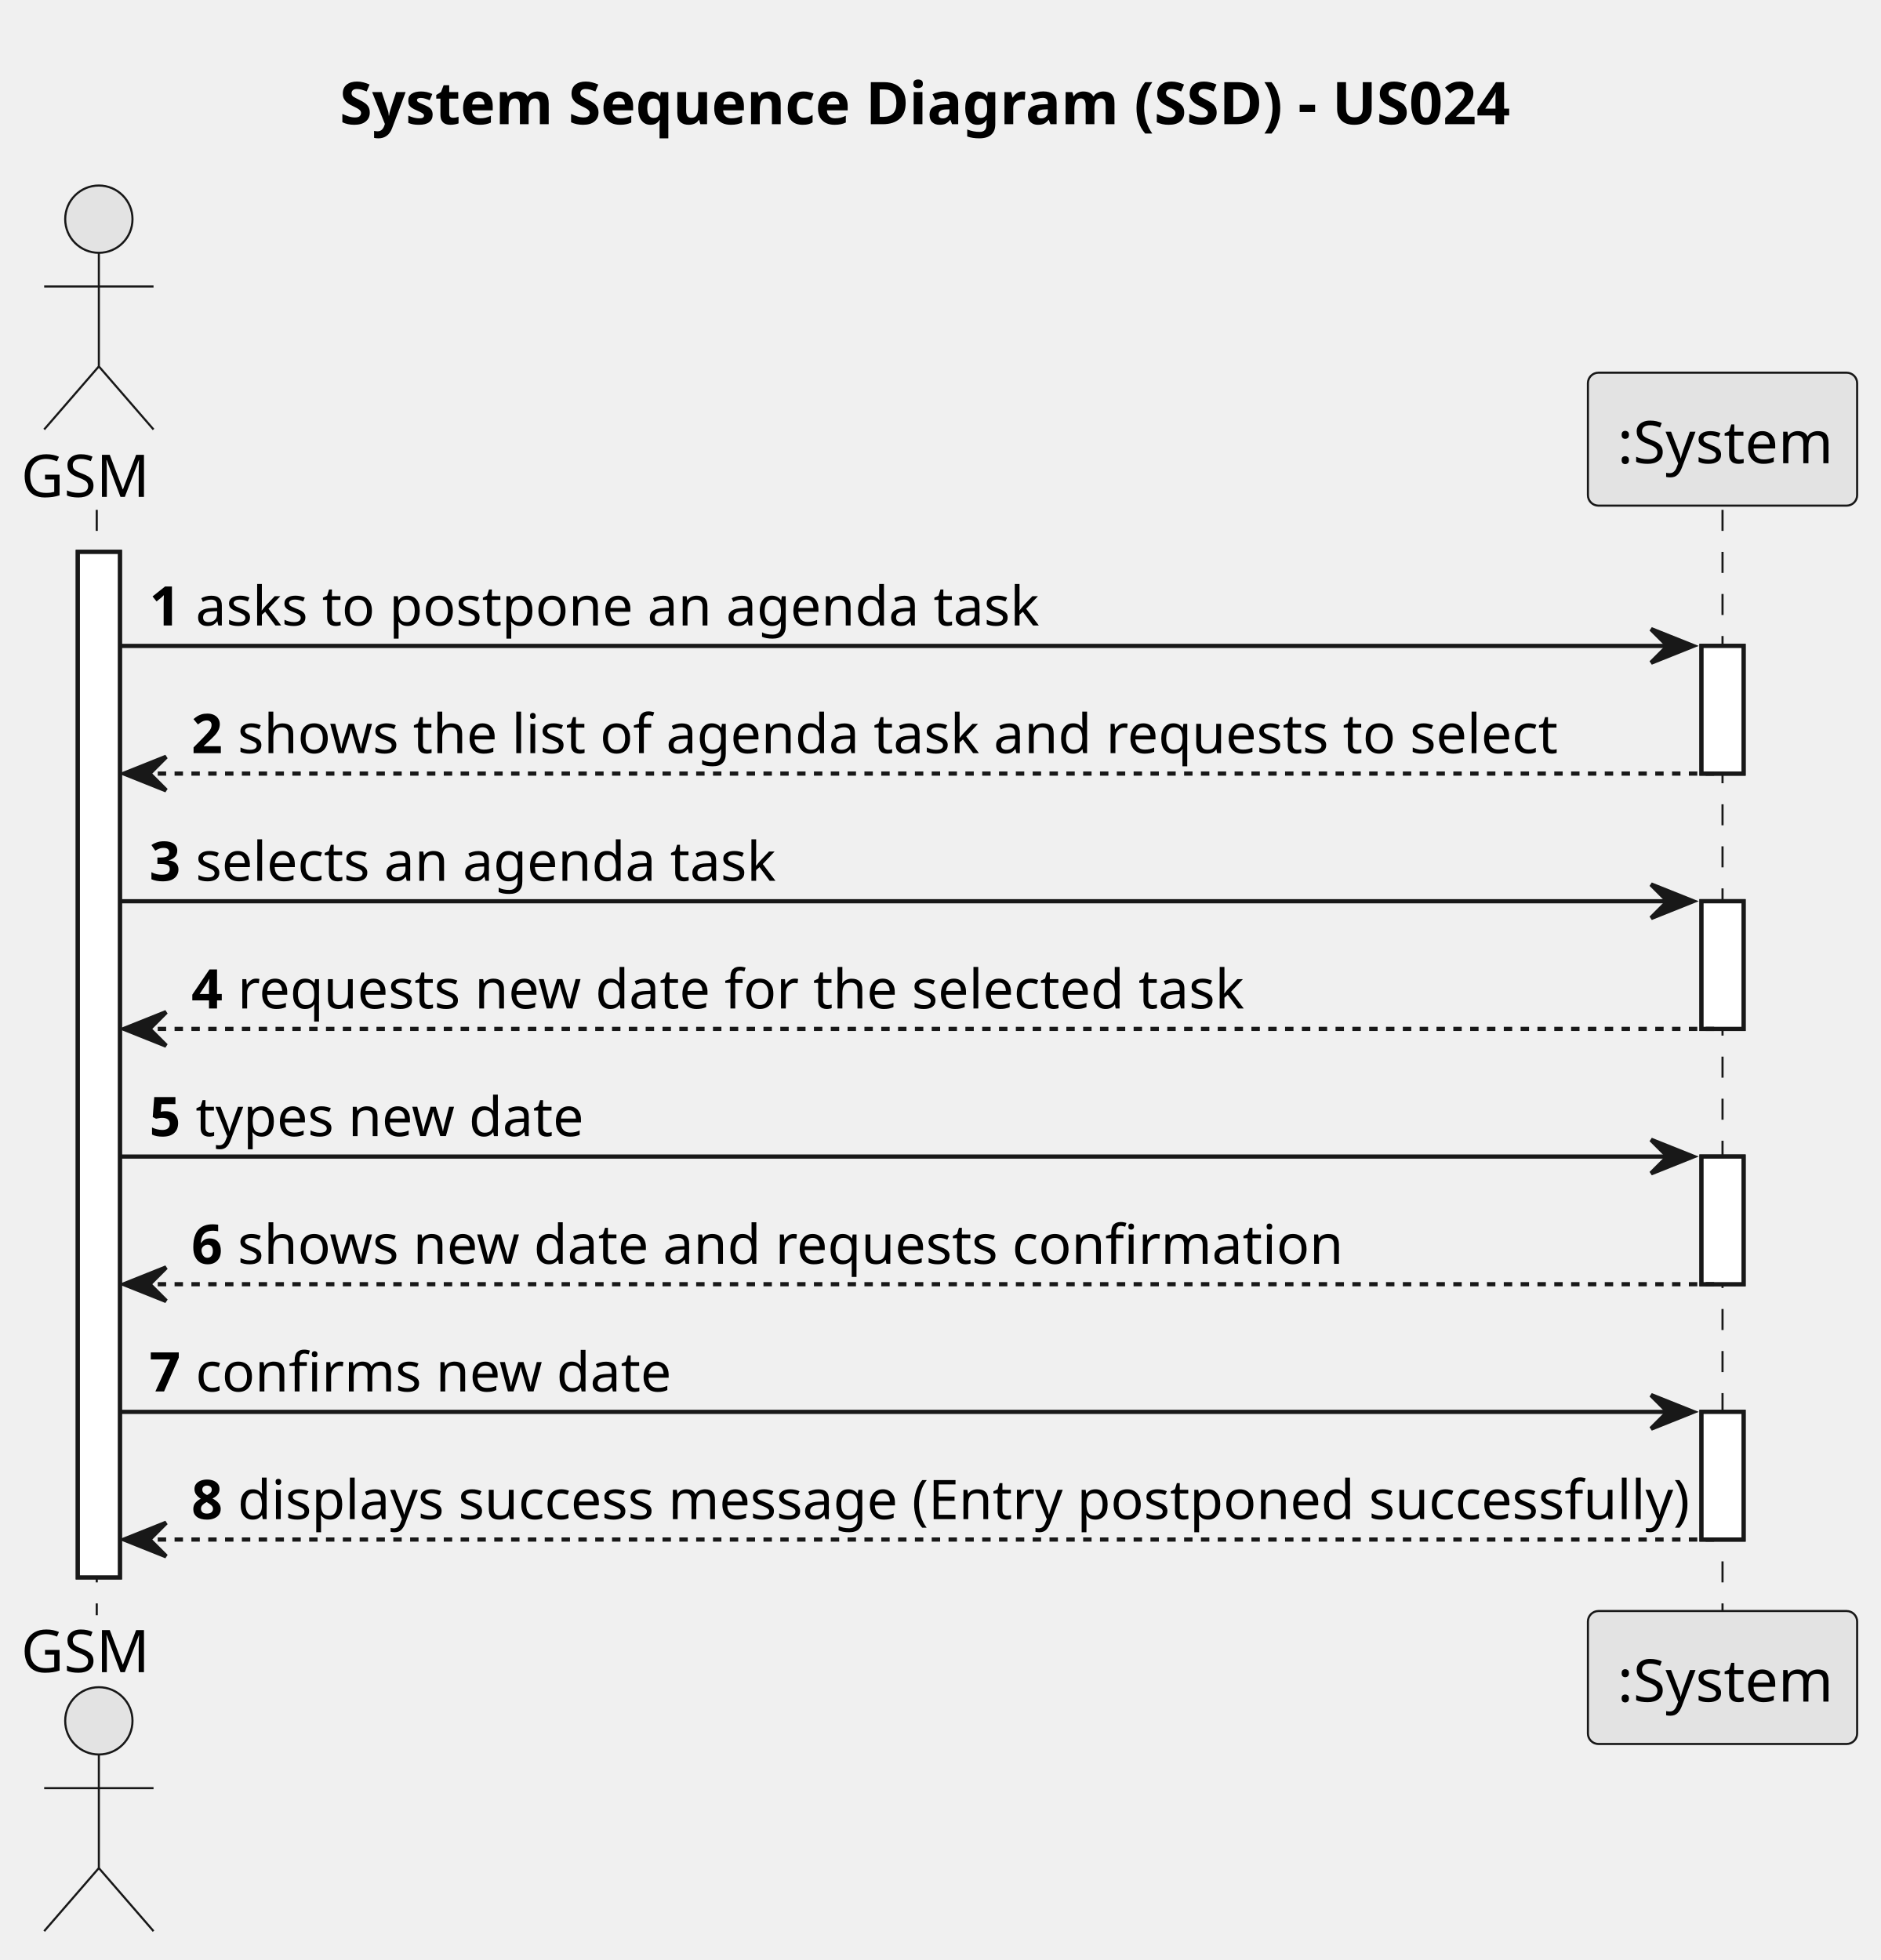
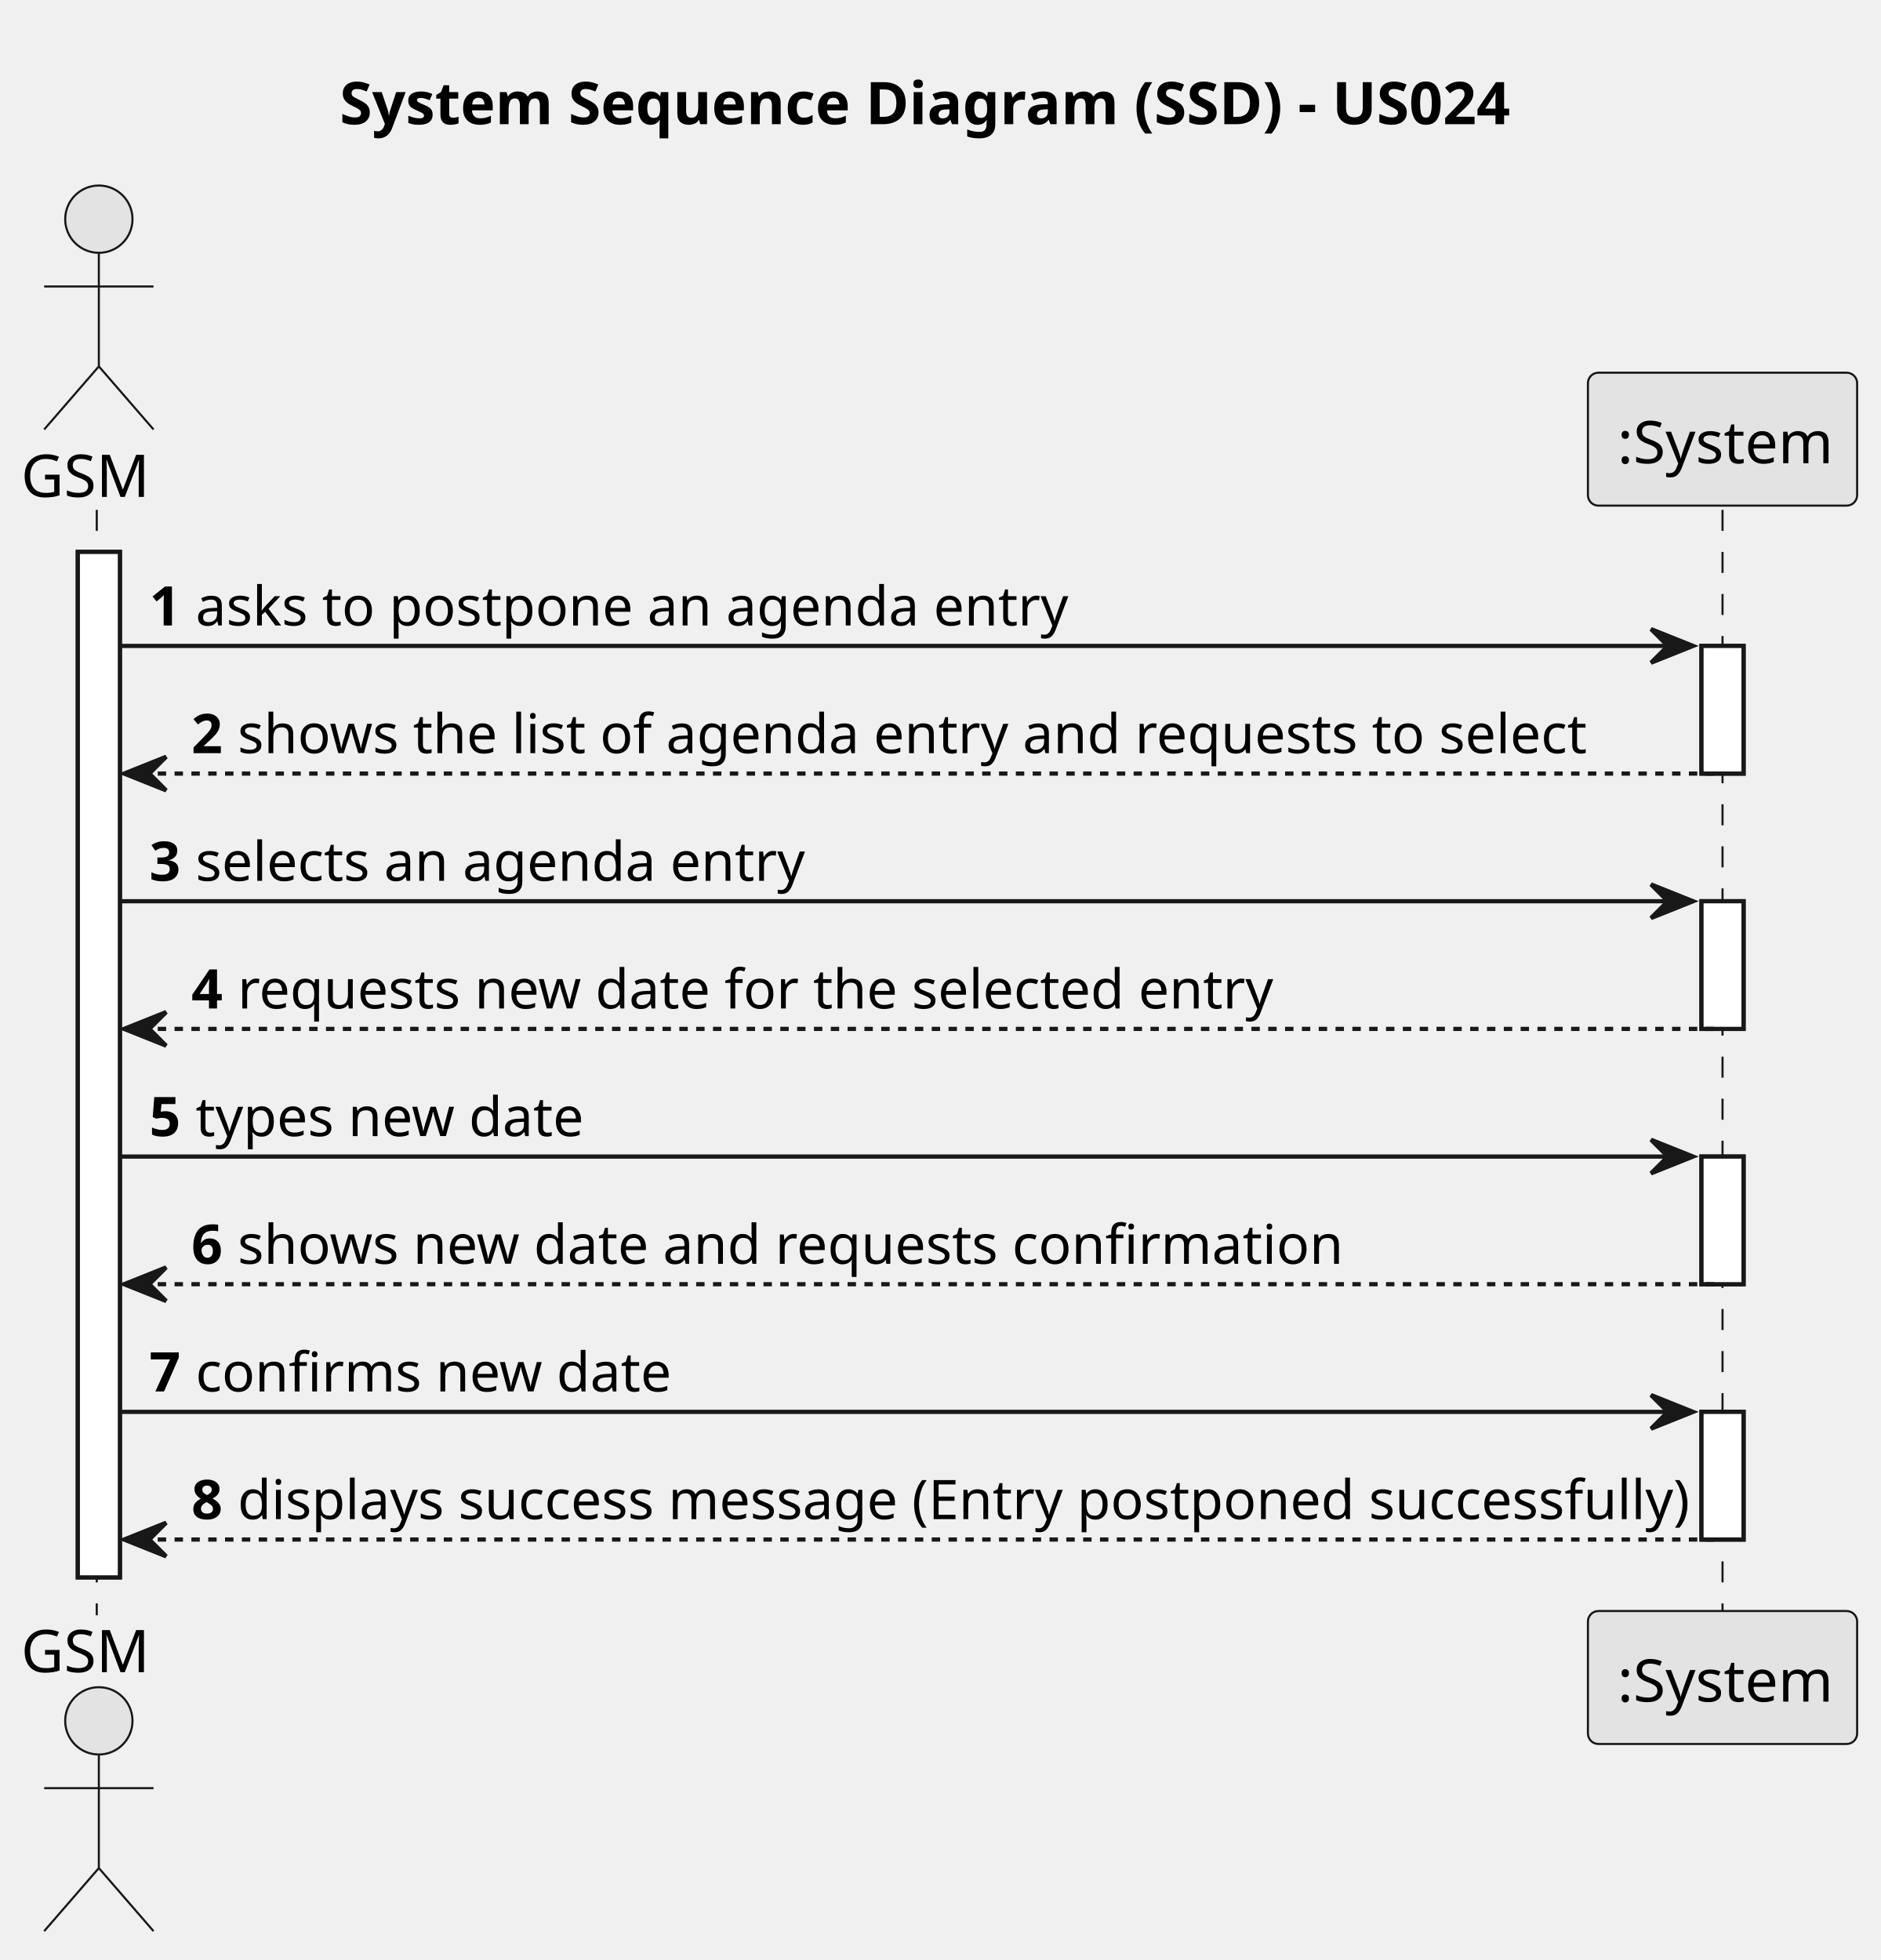
<svg xmlns="http://www.w3.org/2000/svg" contentStyleType="text/css" height="466px" preserveAspectRatio="none" style="width:447px;height:466px;background:#FFFFFF;" version="1.1" viewBox="0 0 447 466" width="447px" zoomAndPan="magnify">
  <defs />
  <g>
    <text fill="#000000" font-family="sans-serif" font-size="14" font-weight="bold" lengthAdjust="spacing" textLength="284" x="80.75" y="29.533">System Sequence Diagram (SSD) - US024</text>
    <rect fill="#FFFFFF" height="243.812" style="stroke:#181818;stroke-width:1.0;" width="10" x="18.5" y="131.219" />
    <rect fill="#FFFFFF" height="30.352" style="stroke:#181818;stroke-width:1.0;" width="10" x="404.5" y="153.57" />
    <rect fill="#FFFFFF" height="30.352" style="stroke:#181818;stroke-width:1.0;" width="10" x="404.5" y="214.273" />
    <rect fill="#FFFFFF" height="30.352" style="stroke:#181818;stroke-width:1.0;" width="10" x="404.5" y="274.977" />
    <rect fill="#FFFFFF" height="30.352" style="stroke:#181818;stroke-width:1.0;" width="10" x="404.5" y="335.68" />
    <line style="stroke:#181818;stroke-width:0.5;stroke-dasharray:5.0,5.0;" x1="23" x2="23" y1="121.219" y2="384.031" />
    <line style="stroke:#181818;stroke-width:0.5;stroke-dasharray:5.0,5.0;" x1="409.5" x2="409.5" y1="121.219" y2="384.031" />
    <text fill="#000000" font-family="sans-serif" font-size="14" lengthAdjust="spacing" textLength="31" x="5" y="118.143">GSM</text>
    <ellipse cx="23.5" cy="52.109" fill="#E3E3E3" rx="8" ry="8" style="stroke:#181818;stroke-width:0.5;" />
    <path d="M23.5,60.109 L23.5,87.109 M10.5,68.109 L36.5,68.109 M23.5,87.109 L10.5,102.109 M23.5,87.109 L36.5,102.109 " fill="none" style="stroke:#181818;stroke-width:0.5;" />
    <text fill="#000000" font-family="sans-serif" font-size="14" lengthAdjust="spacing" textLength="31" x="5" y="397.565">GSM</text>
    <ellipse cx="23.5" cy="409.141" fill="#E3E3E3" rx="8" ry="8" style="stroke:#181818;stroke-width:0.5;" />
    <path d="M23.5,417.141 L23.5,444.141 M10.5,425.141 L36.5,425.141 M23.5,444.141 L10.5,459.141 M23.5,444.141 L36.5,459.141 " fill="none" style="stroke:#181818;stroke-width:0.5;" />
    <rect fill="#E3E3E3" height="31.609" rx="2.5" ry="2.5" style="stroke:#181818;stroke-width:0.5;" width="64" x="377.5" y="88.609" />
    <text fill="#000000" font-family="sans-serif" font-size="14" lengthAdjust="spacing" textLength="50" x="384.5" y="110.143">:System</text>
    <rect fill="#E3E3E3" height="31.609" rx="2.5" ry="2.5" style="stroke:#181818;stroke-width:0.5;" width="64" x="377.5" y="383.031" />
    <text fill="#000000" font-family="sans-serif" font-size="14" lengthAdjust="spacing" textLength="50" x="384.5" y="404.565">:System</text>
    <rect fill="#FFFFFF" height="243.812" style="stroke:#181818;stroke-width:1.0;" width="10" x="18.5" y="131.219" />
    <rect fill="#FFFFFF" height="30.352" style="stroke:#181818;stroke-width:1.0;" width="10" x="404.5" y="153.57" />
    <rect fill="#FFFFFF" height="30.352" style="stroke:#181818;stroke-width:1.0;" width="10" x="404.5" y="214.273" />
    <rect fill="#FFFFFF" height="30.352" style="stroke:#181818;stroke-width:1.0;" width="10" x="404.5" y="274.977" />
    <rect fill="#FFFFFF" height="30.352" style="stroke:#181818;stroke-width:1.0;" width="10" x="404.5" y="335.68" />
    <polygon fill="#181818" points="392.5,149.57,402.5,153.57,392.5,157.57,396.5,153.57" style="stroke:#181818;stroke-width:1.0;" />
    <line style="stroke:#181818;stroke-width:1.0;" x1="28.5" x2="398.5" y1="153.57" y2="153.57" />
    <text fill="#000000" font-family="sans-serif" font-size="13" font-weight="bold" lengthAdjust="spacing" textLength="7" x="35.5" y="148.714">1</text>
-     <text fill="#000000" font-family="sans-serif" font-size="13" lengthAdjust="spacing" textLength="193" x="46.5" y="148.714">asks to postpone an agenda task</text>
+     <text fill="#000000" font-family="sans-serif" font-size="13" lengthAdjust="spacing" textLength="197" x="46.5" y="148.714">asks to postpone an agenda entry</text>
    <polygon fill="#181818" points="39.5,179.922,29.5,183.922,39.5,187.922,35.5,183.922" style="stroke:#181818;stroke-width:1.0;" />
    <line style="stroke:#181818;stroke-width:1.0;stroke-dasharray:2.0,2.0;" x1="33.5" x2="408.5" y1="183.922" y2="183.922" />
    <text fill="#000000" font-family="sans-serif" font-size="13" font-weight="bold" lengthAdjust="spacing" textLength="7" x="45.5" y="179.065">2</text>
-     <text fill="#000000" font-family="sans-serif" font-size="13" lengthAdjust="spacing" textLength="302" x="56.5" y="179.065">shows the list of agenda task and requests to select</text>
+     <text fill="#000000" font-family="sans-serif" font-size="13" lengthAdjust="spacing" textLength="306" x="56.5" y="179.065">shows the list of agenda entry and requests to select</text>
    <polygon fill="#181818" points="392.5,210.273,402.5,214.273,392.5,218.273,396.5,214.273" style="stroke:#181818;stroke-width:1.0;" />
    <line style="stroke:#181818;stroke-width:1.0;" x1="28.5" x2="398.5" y1="214.273" y2="214.273" />
    <text fill="#000000" font-family="sans-serif" font-size="13" font-weight="bold" lengthAdjust="spacing" textLength="7" x="35.5" y="209.417">3</text>
-     <text fill="#000000" font-family="sans-serif" font-size="13" lengthAdjust="spacing" textLength="135" x="46.5" y="209.417">selects an agenda task</text>
+     <text fill="#000000" font-family="sans-serif" font-size="13" lengthAdjust="spacing" textLength="139" x="46.5" y="209.417">selects an agenda entry</text>
    <polygon fill="#181818" points="39.5,240.625,29.5,244.625,39.5,248.625,35.5,244.625" style="stroke:#181818;stroke-width:1.0;" />
    <line style="stroke:#181818;stroke-width:1.0;stroke-dasharray:2.0,2.0;" x1="33.5" x2="408.5" y1="244.625" y2="244.625" />
    <text fill="#000000" font-family="sans-serif" font-size="13" font-weight="bold" lengthAdjust="spacing" textLength="7" x="45.5" y="239.769">4</text>
-     <text fill="#000000" font-family="sans-serif" font-size="13" lengthAdjust="spacing" textLength="228" x="56.5" y="239.769">requests new date for the selected task</text>
+     <text fill="#000000" font-family="sans-serif" font-size="13" lengthAdjust="spacing" textLength="232" x="56.5" y="239.769">requests new date for the selected entry</text>
    <polygon fill="#181818" points="392.5,270.977,402.5,274.977,392.5,278.977,396.5,274.977" style="stroke:#181818;stroke-width:1.0;" />
    <line style="stroke:#181818;stroke-width:1.0;" x1="28.5" x2="398.5" y1="274.977" y2="274.977" />
    <text fill="#000000" font-family="sans-serif" font-size="13" font-weight="bold" lengthAdjust="spacing" textLength="7" x="35.5" y="270.12">5</text>
    <text fill="#000000" font-family="sans-serif" font-size="13" lengthAdjust="spacing" textLength="88" x="46.5" y="270.12">types new date</text>
    <polygon fill="#181818" points="39.5,301.328,29.5,305.328,39.5,309.328,35.5,305.328" style="stroke:#181818;stroke-width:1.0;" />
    <line style="stroke:#181818;stroke-width:1.0;stroke-dasharray:2.0,2.0;" x1="33.5" x2="408.5" y1="305.328" y2="305.328" />
    <text fill="#000000" font-family="sans-serif" font-size="13" font-weight="bold" lengthAdjust="spacing" textLength="7" x="45.5" y="300.472">6</text>
    <text fill="#000000" font-family="sans-serif" font-size="13" lengthAdjust="spacing" textLength="246" x="56.5" y="300.472">shows new date and requests confirmation</text>
    <polygon fill="#181818" points="392.5,331.68,402.5,335.68,392.5,339.68,396.5,335.68" style="stroke:#181818;stroke-width:1.0;" />
    <line style="stroke:#181818;stroke-width:1.0;" x1="28.5" x2="398.5" y1="335.68" y2="335.68" />
    <text fill="#000000" font-family="sans-serif" font-size="13" font-weight="bold" lengthAdjust="spacing" textLength="7" x="35.5" y="330.823">7</text>
    <text fill="#000000" font-family="sans-serif" font-size="13" lengthAdjust="spacing" textLength="105" x="46.5" y="330.823">confirms new date</text>
    <polygon fill="#181818" points="39.5,362.031,29.5,366.031,39.5,370.031,35.5,366.031" style="stroke:#181818;stroke-width:1.0;" />
    <line style="stroke:#181818;stroke-width:1.0;stroke-dasharray:2.0,2.0;" x1="33.5" x2="408.5" y1="366.031" y2="366.031" />
    <text fill="#000000" font-family="sans-serif" font-size="13" font-weight="bold" lengthAdjust="spacing" textLength="7" x="45.5" y="361.175">8</text>
    <text fill="#000000" font-family="sans-serif" font-size="13" lengthAdjust="spacing" textLength="341" x="56.5" y="361.175">displays success message (Entry postponed successfully)</text>
  </g>
</svg>
